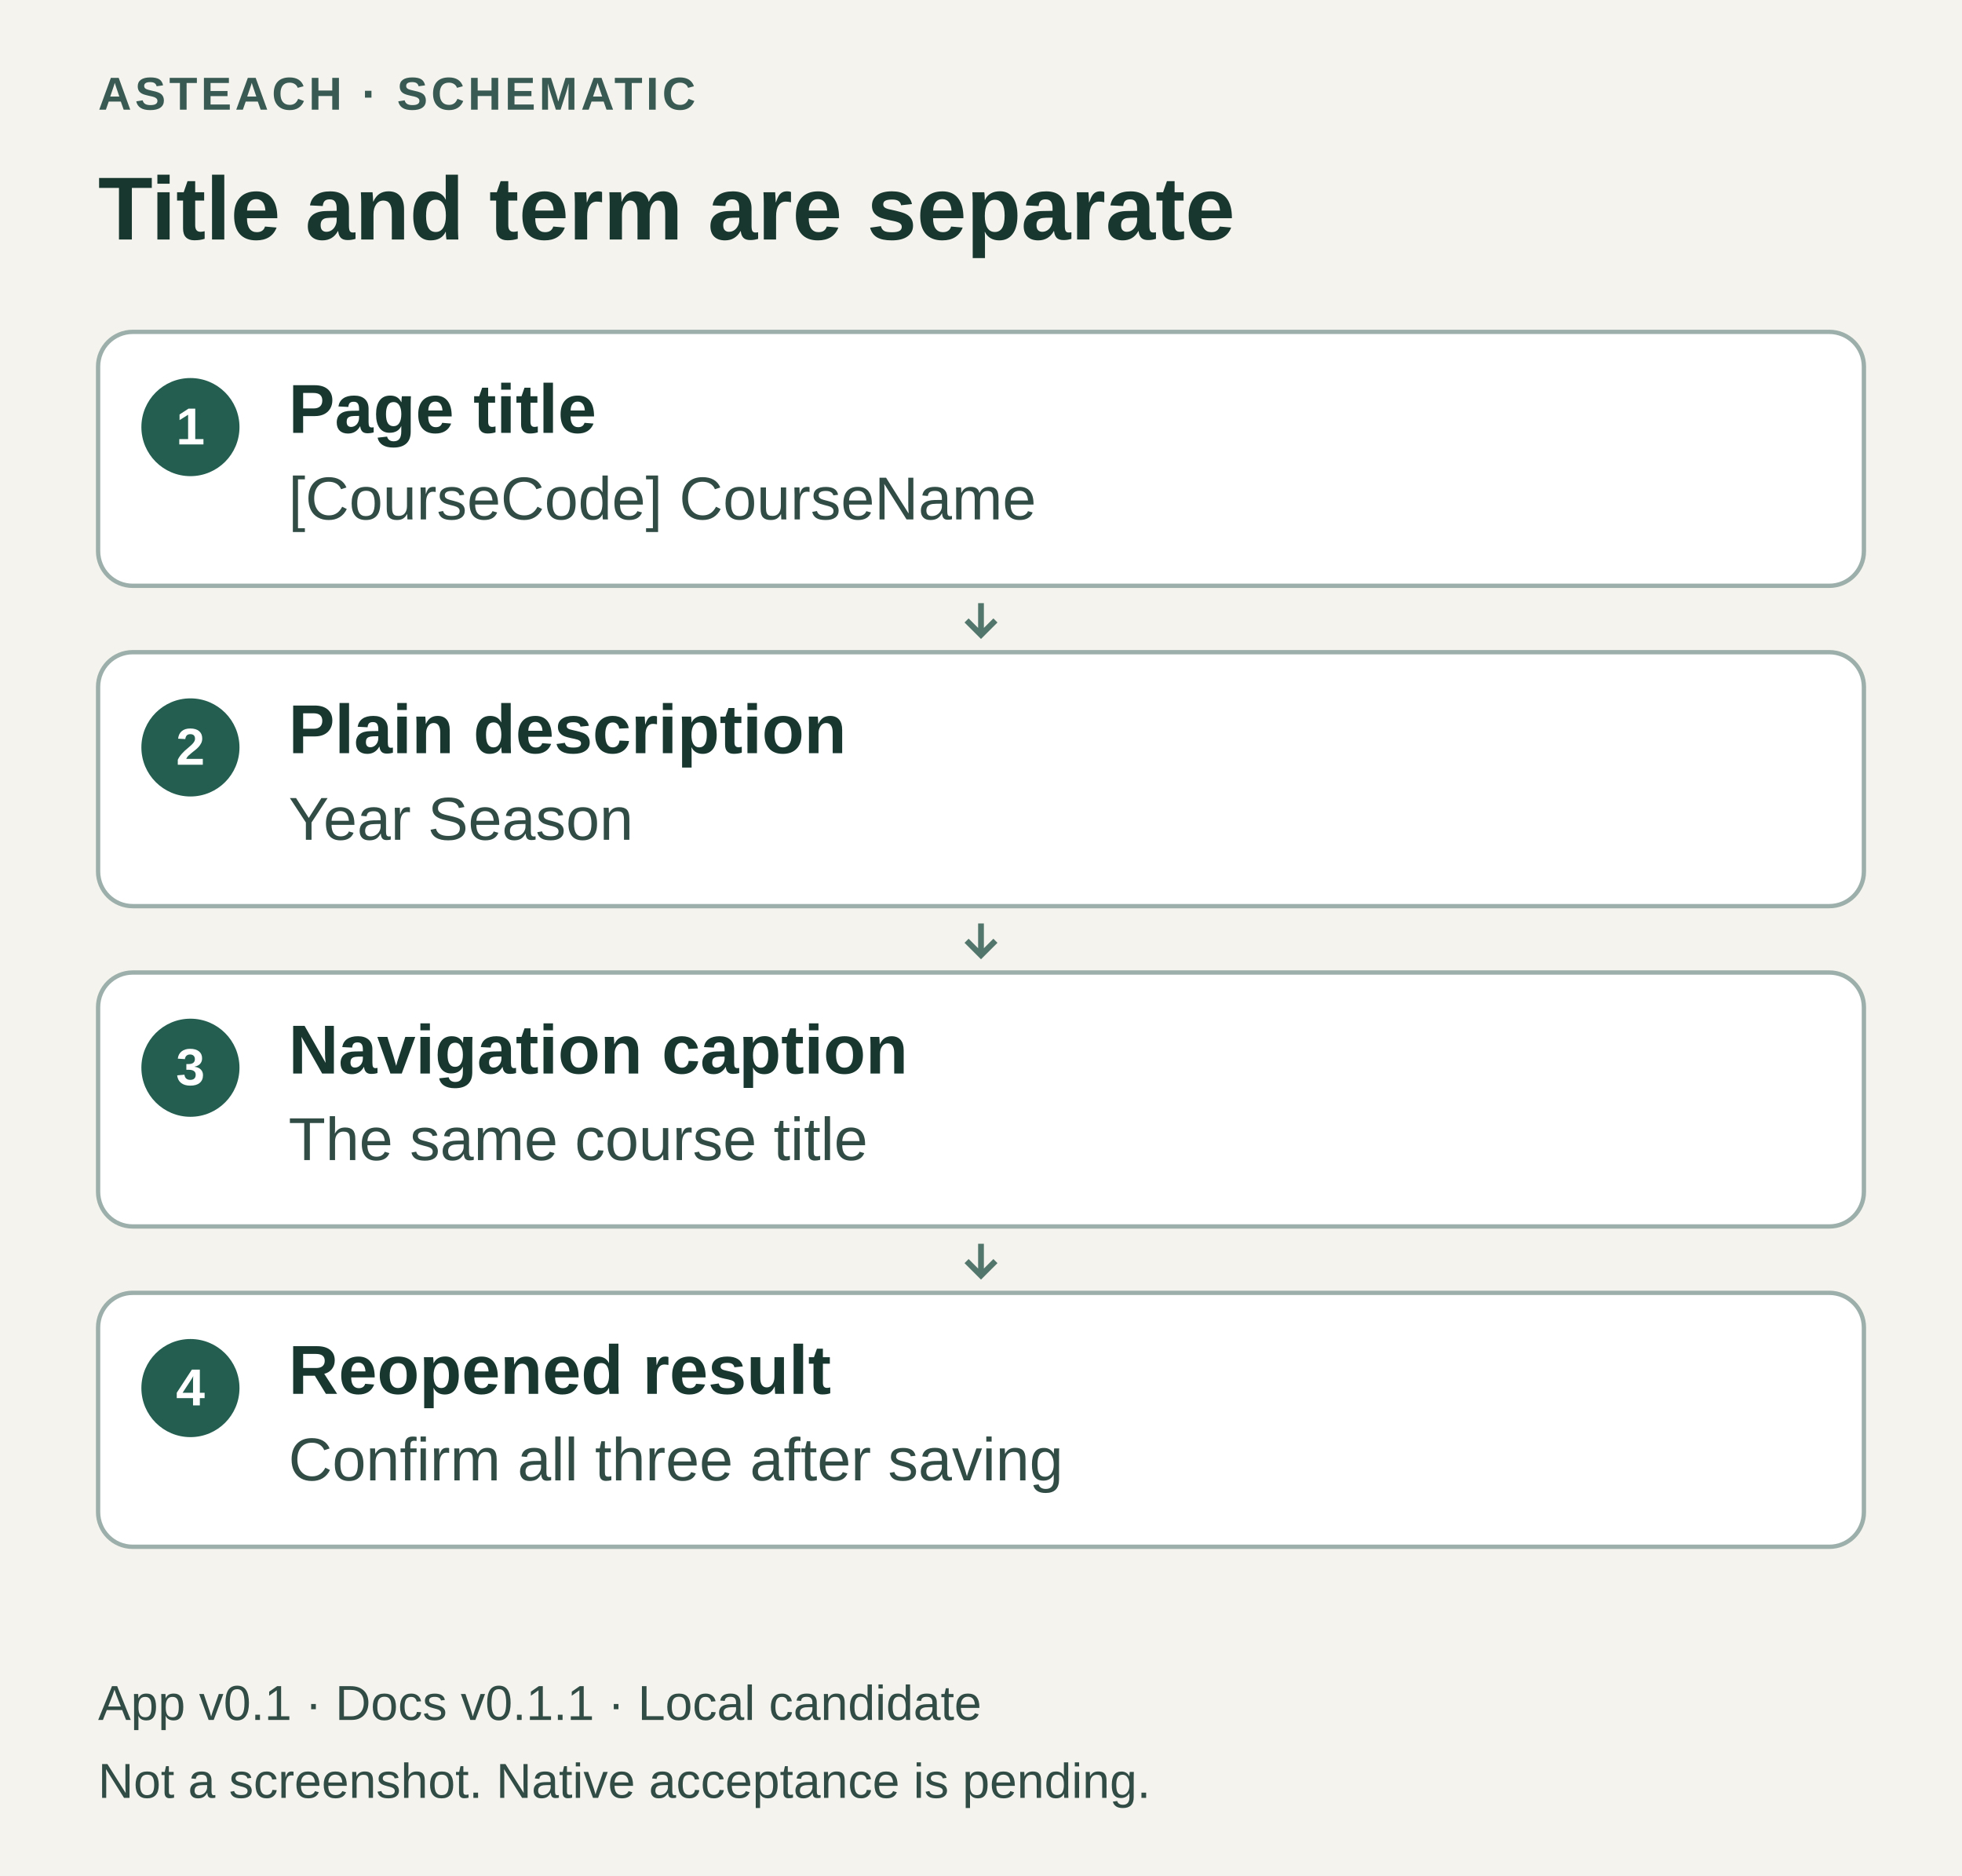
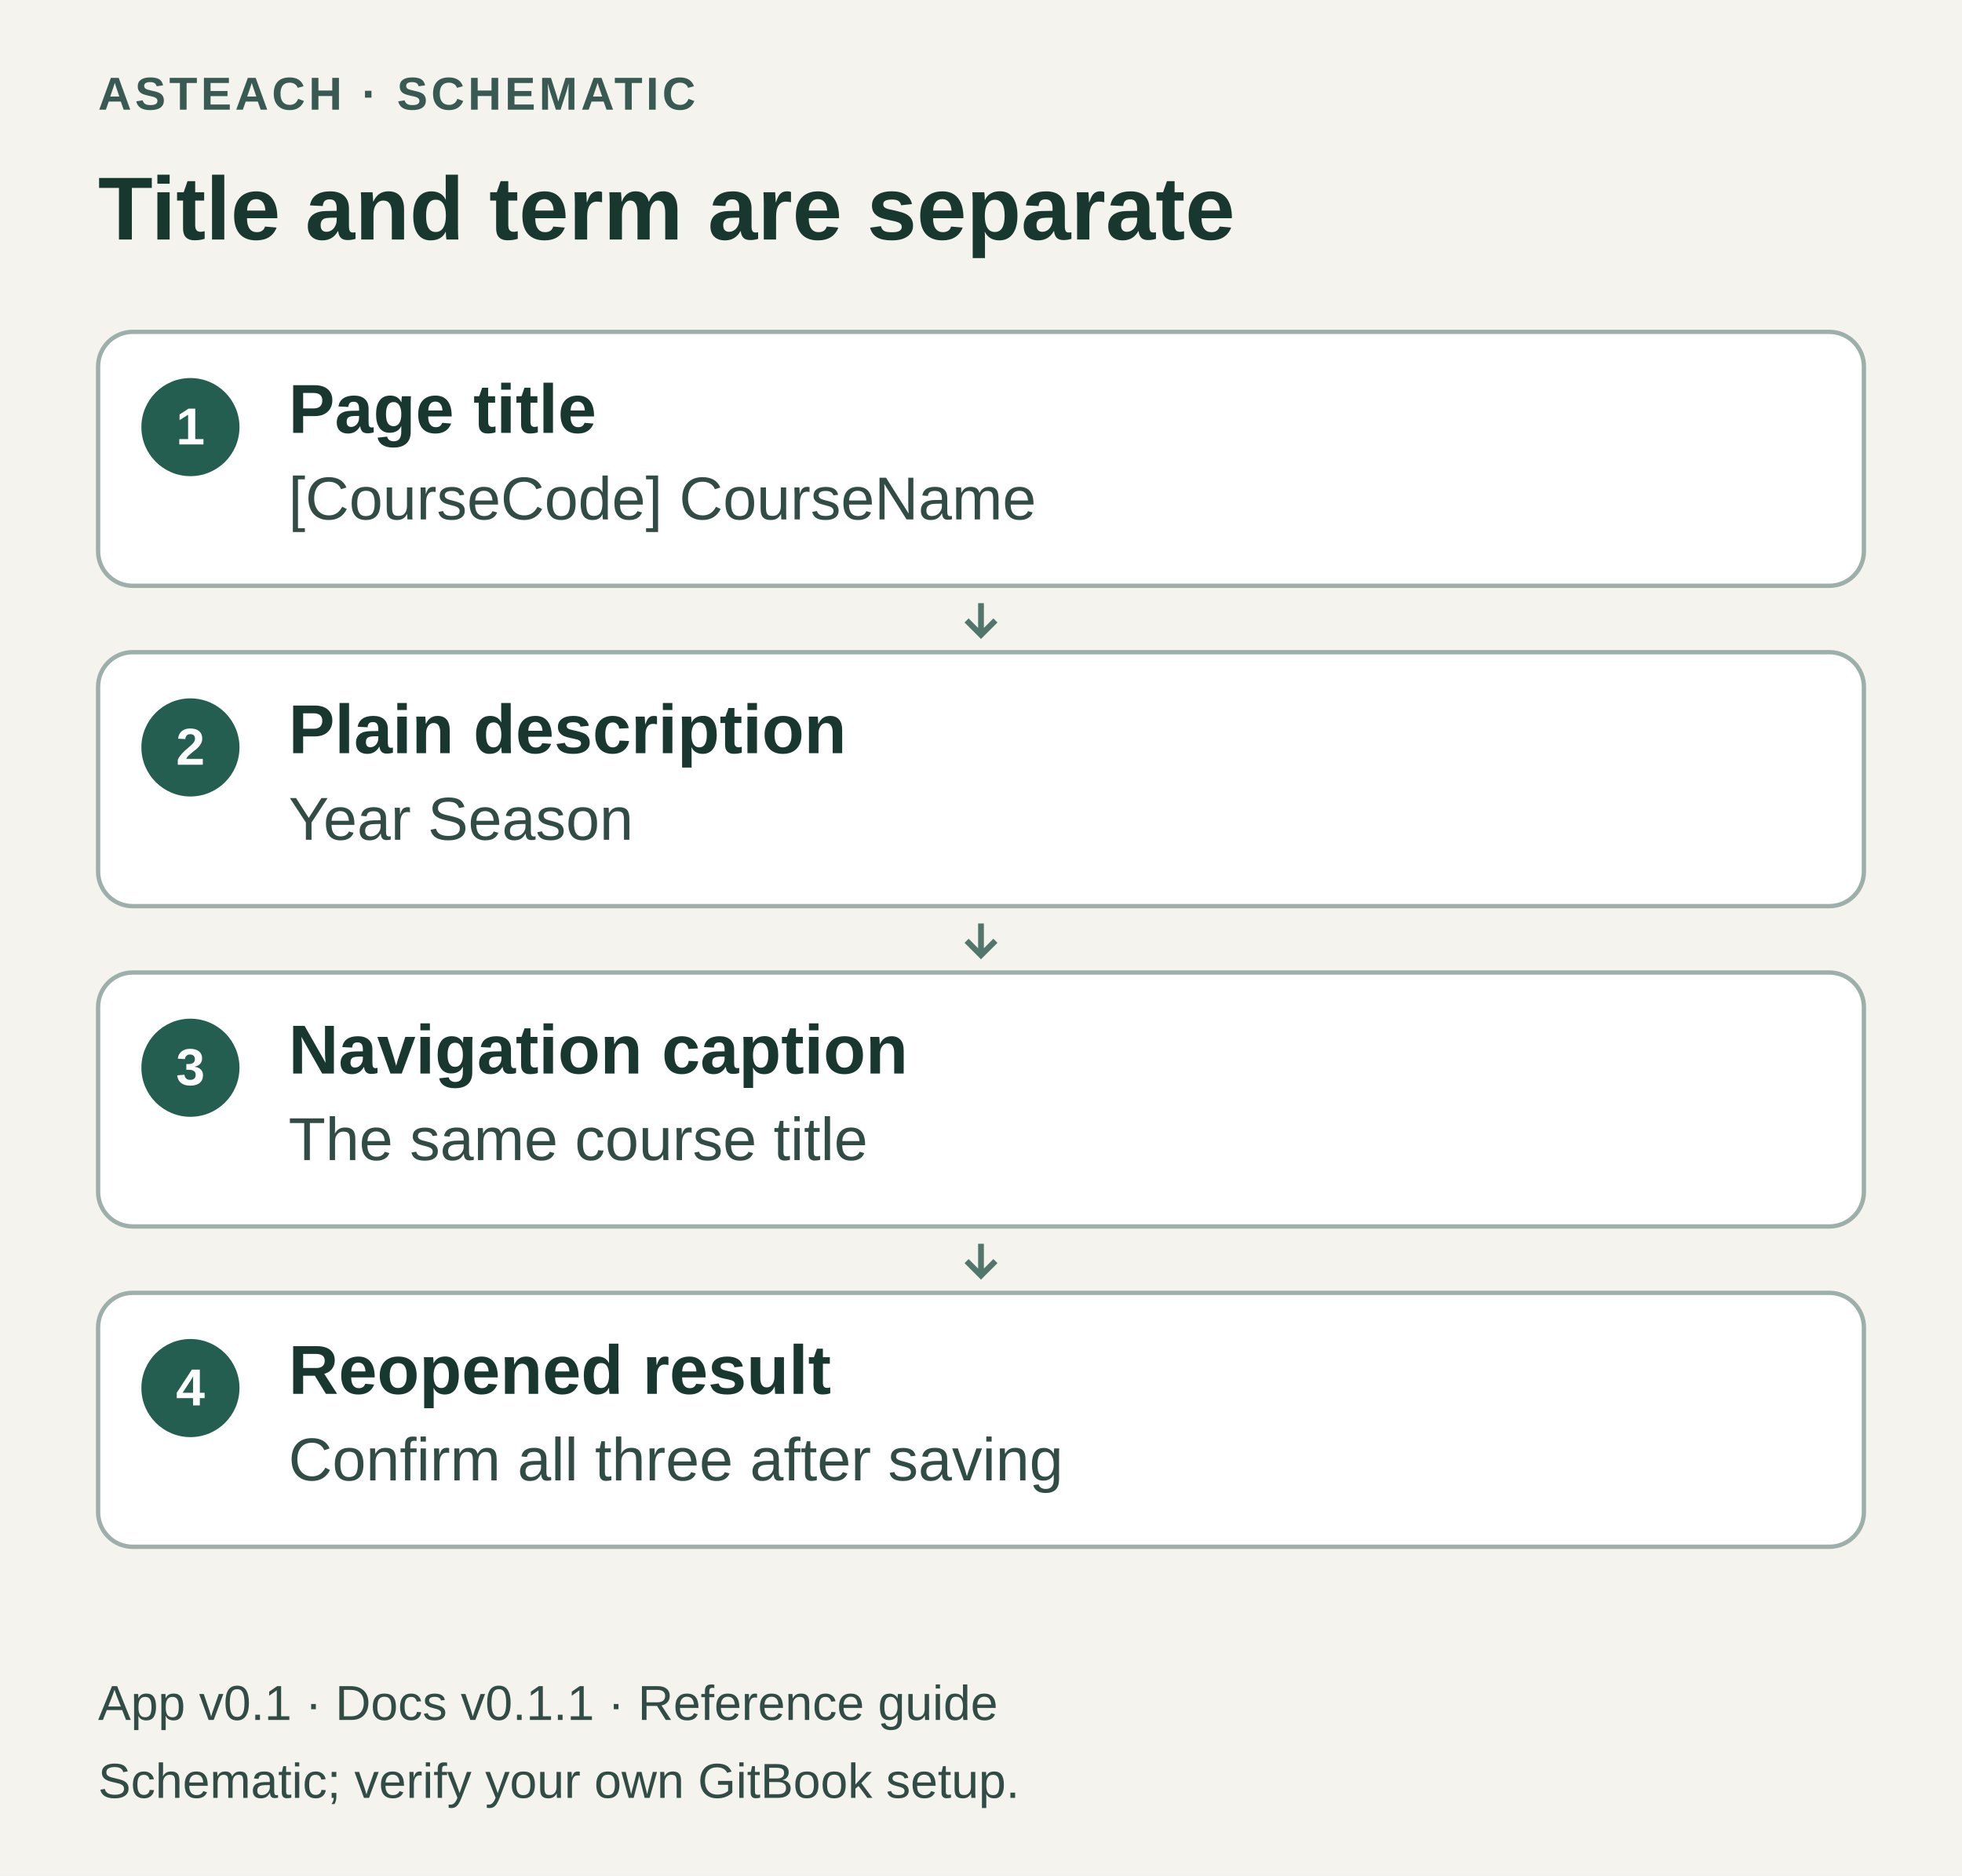
<svg xmlns="http://www.w3.org/2000/svg" viewBox="0 0 680 650" role="img" aria-labelledby="title description">
  <rect width="680" height="650" fill="#f5f3ed" />
  <g font-family="Arial, Helvetica, sans-serif">
    <text x="34" y="38" font-size="16" font-weight="700" letter-spacing="1.2" fill="#385a53">ASTEACH · SCHEMATIC</text>
    <text x="34" y="83" font-size="31" font-weight="700" fill="#17372f">Title and term are separate</text>
    <rect x="34" y="115" width="612" height="88" rx="12" fill="#ffffff" stroke="#9dafaa" stroke-width="1.5" />
    <circle cx="66" cy="148" r="17" fill="#245e50" />
    <text x="66" y="154" text-anchor="middle" font-size="18" font-weight="700" fill="#ffffff">1</text>
    <text x="100" y="150" font-size="24" font-weight="700" fill="#17372f">Page title</text>
    <text x="100" y="180" font-size="21" fill="#314c45">[CourseCode] CourseName</text>
    <path d="M 340 209 v 10 m -5 -4 l 5 5 l 5 -5" fill="none" stroke="#52766b" stroke-width="2" />
    <rect x="34" y="226" width="612" height="88" rx="12" fill="#ffffff" stroke="#9dafaa" stroke-width="1.5" />
    <circle cx="66" cy="259" r="17" fill="#245e50" />
    <text x="66" y="265" text-anchor="middle" font-size="18" font-weight="700" fill="#ffffff">2</text>
    <text x="100" y="261" font-size="24" font-weight="700" fill="#17372f">Plain description</text>
    <text x="100" y="291" font-size="21" fill="#314c45">Year Season</text>
    <path d="M 340 320 v 10 m -5 -4 l 5 5 l 5 -5" fill="none" stroke="#52766b" stroke-width="2" />
    <rect x="34" y="337" width="612" height="88" rx="12" fill="#ffffff" stroke="#9dafaa" stroke-width="1.5" />
    <circle cx="66" cy="370" r="17" fill="#245e50" />
    <text x="66" y="376" text-anchor="middle" font-size="18" font-weight="700" fill="#ffffff">3</text>
    <text x="100" y="372" font-size="24" font-weight="700" fill="#17372f">Navigation caption</text>
    <text x="100" y="402" font-size="21" fill="#314c45">The same course title</text>
    <path d="M 340 431 v 10 m -5 -4 l 5 5 l 5 -5" fill="none" stroke="#52766b" stroke-width="2" />
    <rect x="34" y="448" width="612" height="88" rx="12" fill="#ffffff" stroke="#9dafaa" stroke-width="1.5" />
    <circle cx="66" cy="481" r="17" fill="#245e50" />
    <text x="66" y="487" text-anchor="middle" font-size="18" font-weight="700" fill="#ffffff">4</text>
    <text x="100" y="483" font-size="24" font-weight="700" fill="#17372f">Reopened result</text>
    <text x="100" y="513" font-size="21" fill="#314c45">Confirm all three after saving</text>
-     <text x="34" y="596" font-size="17" fill="#314c45">App v0.1 · Docs v0.1.1 · Local candidate</text>
-     <text x="34" y="623" font-size="17" fill="#314c45">Not a screenshot. Native acceptance is pending.</text>
+     <text x="34" y="596" font-size="17" fill="#314c45">App v0.1 · Docs v0.1.1 · Reference guide</text>
+     <text x="34" y="623" font-size="17" fill="#314c45">Schematic; verify your own GitBook setup.</text>
  </g>
</svg>
